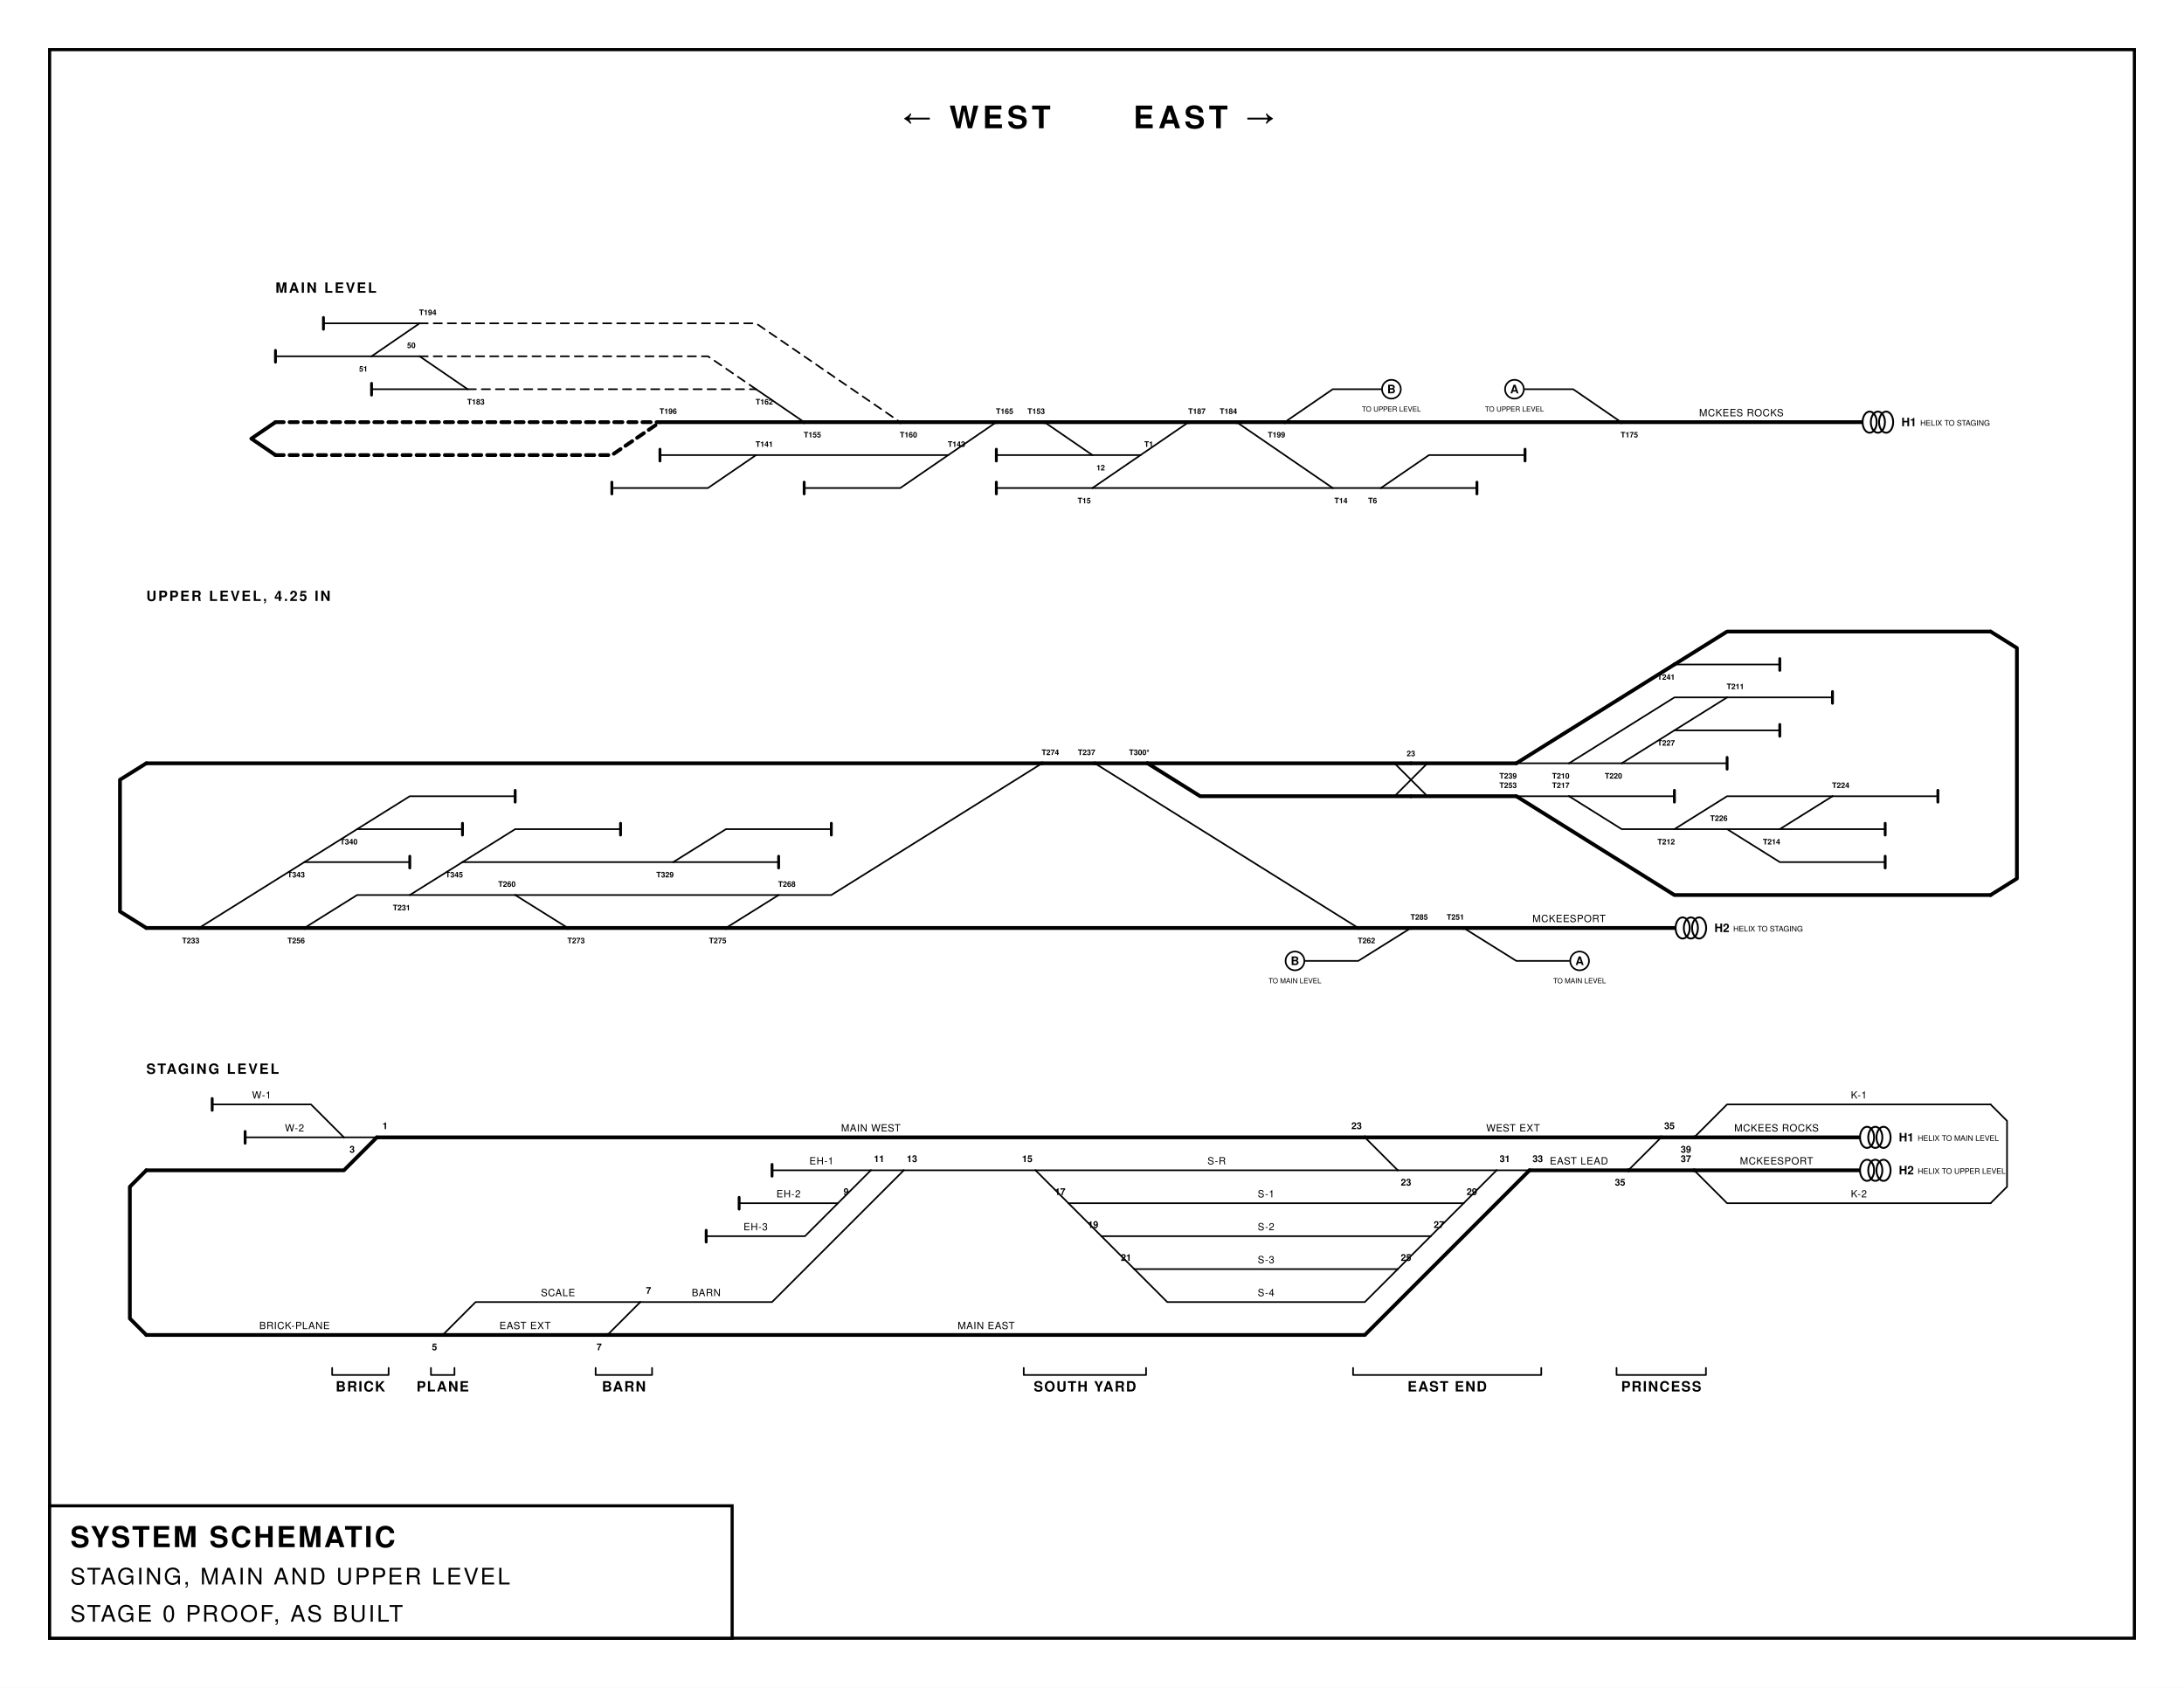
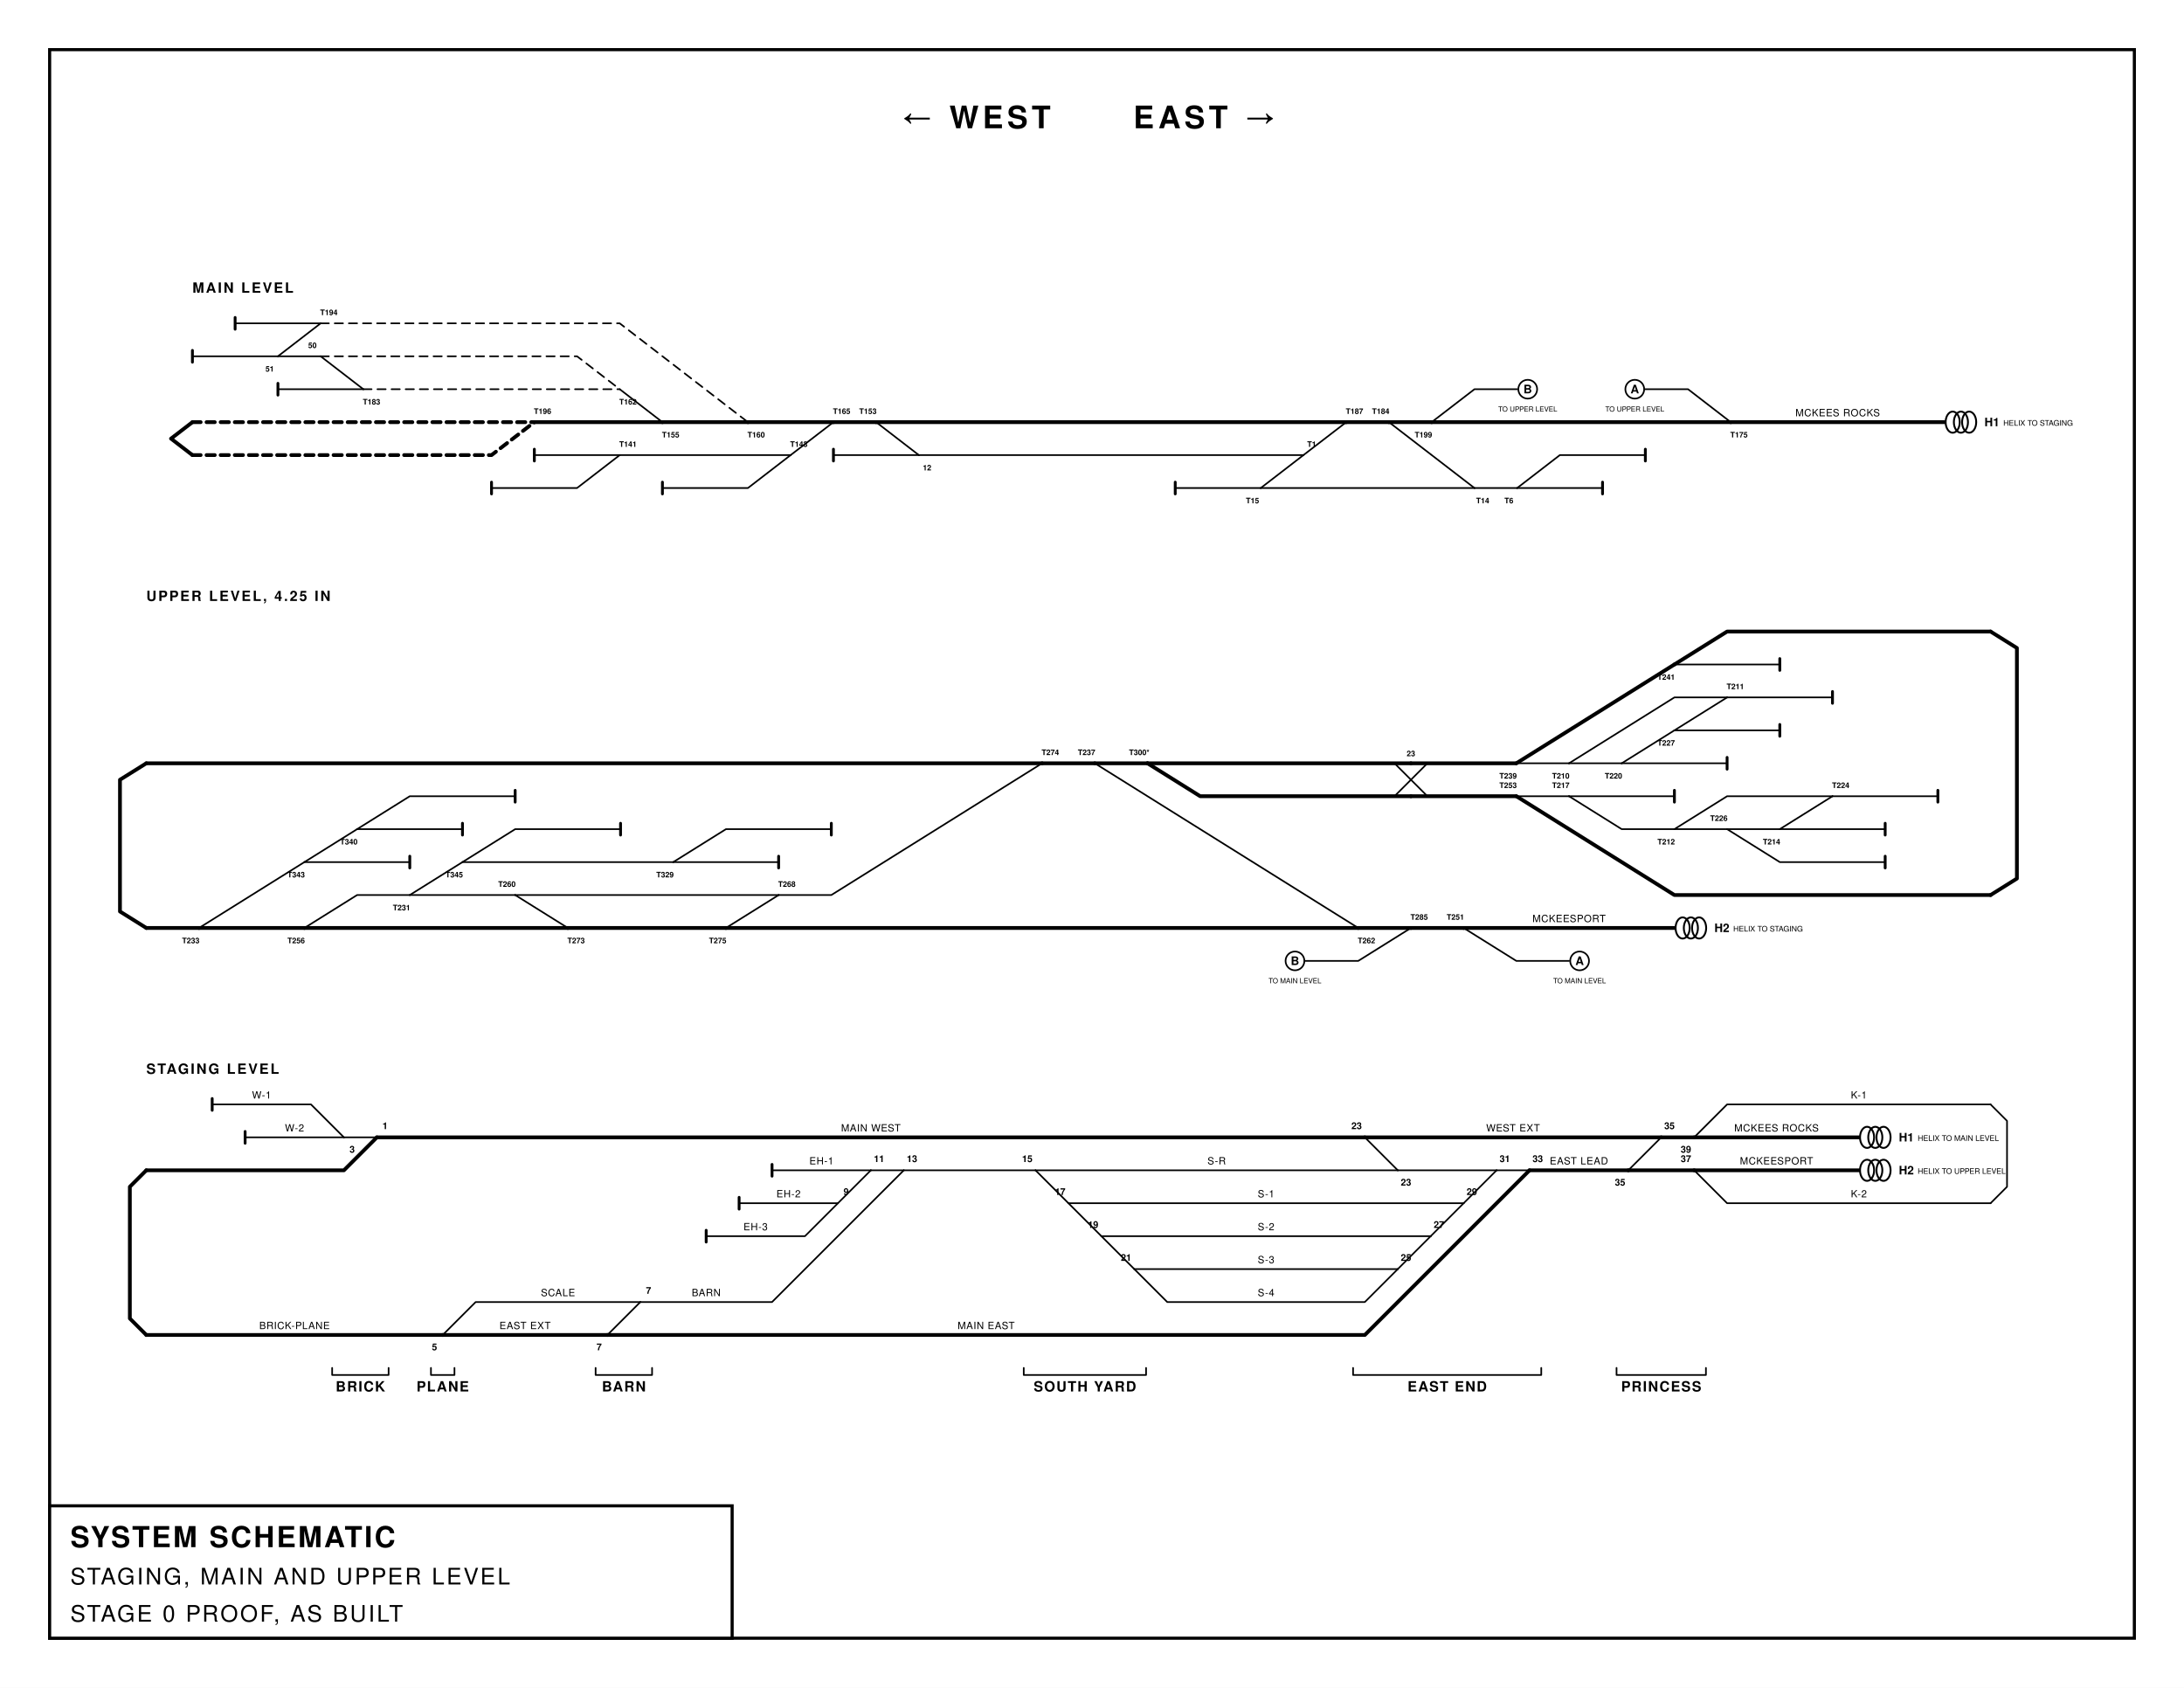
<svg xmlns="http://www.w3.org/2000/svg" viewBox="0 0 1056 816" width="1056" height="816" font-family="'Helvetica Neue',Helvetica,Arial,sans-serif">
  <rect width="1056" height="816" fill="#fff" />
  <rect x="24" y="24" width="1008" height="768" fill="none" stroke="#000" stroke-width="1.5" />
  <g transform="translate(48.0,122.2) scale(0.5687)" fill="none" stroke="#000" stroke-linecap="round" stroke-linejoin="round">
-     <path d="M762.7,200.0 L844.4,200.0" stroke-width="1.4" />
-     <path d="M844.4,200.0 L1048.7,200.0" stroke-width="1.4" />
-     <path d="M844.4,200.0 L885.3,172.0" stroke-width="1.4" />
-     <path d="M1048.7,200.0 L1089.6,200.0" stroke-width="1.4" />
-     <path d="M1089.6,200.0 L1130.5,172.0 L1212.2,172.0" stroke-width="1.4" />
-     <path d="M1089.6,200.0 L1171.3,200.0" stroke-width="1.4" />
-     <path d="M885.3,172.0 L926.2,144.0" stroke-width="1.4" />
-     <path d="M844.4,172.0 L885.3,172.0" stroke-width="1.4" />
-     <path d="M762.7,172.0 L844.4,172.0" stroke-width="1.4" />
-     <path d="M803.6,144.0 L844.4,172.0" stroke-width="1.4" />
-     <path d="M967.0,144.0 L1048.7,200.0" stroke-width="1.4" />
-     <path d="M558.4,172.0 L721.8,172.0" stroke-width="1.4" />
-     <path d="M476.7,172.0 L558.4,172.0" stroke-width="1.4" />
-     <path d="M435.8,200.0 L517.5,200.0 L558.4,172.0" stroke-width="1.4" />
-     <path d="M721.8,172.0 L762.7,144.0" stroke-width="1.4" />
-     <path d="M599.3,200.0 L681.0,200.0 L721.8,172.0" stroke-width="1.4" />
-     <path d="M762.7,144.0 L803.6,144.0" stroke-width="3.2" />
-     <path d="M803.6,144.0 L926.2,144.0" stroke-width="3.2" />
-     <path d="M599.3,144.0 L681.0,144.0" stroke-width="3.2" />
-     <path d="M476.7,144.0 L599.3,144.0" stroke-width="3.2" />
-     <path d="M558.4,116.0 L599.3,144.0" stroke-width="1.4" />
-     <path d="M272.3,88.0 L517.5,88.0 L558.4,116.0" stroke-width="1.4" stroke-dasharray="7 5" />
-     <path d="M313.2,116.0 L558.4,116.0" stroke-width="1.4" stroke-dasharray="7 5" />
-     <path d="M681.0,144.0 L762.7,144.0" stroke-width="3.2" />
-     <path d="M272.3,60.0 L558.4,60.0 L681.0,144.0" stroke-width="1.4" stroke-dasharray="7 5" />
-     <path d="M149.8,88.0 L231.5,88.0" stroke-width="1.4" />
-     <path d="M231.5,88.0 L272.3,60.0" stroke-width="1.4" />
-     <path d="M272.3,88.0 L313.2,116.0" stroke-width="1.4" />
-     <path d="M231.5,88.0 L272.3,88.0" stroke-width="1.4" />
-     <path d="M926.2,144.0 L967.0,144.0" stroke-width="3.2" />
-     <path d="M967.0,144.0 L1007.9,144.0" stroke-width="3.2" />
-     <path d="M231.5,116.0 L313.2,116.0" stroke-width="1.4" />
-     <path d="M190.6,60.0 L272.3,60.0" stroke-width="1.4" />
-     <path d="M149.8,144.0 L476.7,144.0" stroke-width="3.2" stroke-dasharray="7 5" />
-     <path d="M149.8,172.0 L435.8,172.0 L476.7,144.0" stroke-width="3.2" stroke-dasharray="7 5" />
-     <path d="M1293.9,144.0 L1498.2,144.0" stroke-width="3.2" />
-     <path d="M1007.9,144.0 L1293.9,144.0" stroke-width="3.2" />
-     <path d="M1212.2,116.0 L1253.1,116.0 L1293.9,144.0" stroke-width="1.4" />
-     <path d="M1007.9,144.0 L1048.7,116.0 L1089.6,116.0" stroke-width="1.4" />
-     <path d="M149.8,144.0 L129.3,158.0 L129.3,158.0 L149.8,172.0" stroke-width="3.2" />
-     <path d="M762.7,195.0 L762.7,205.0" stroke-width="2.4" />
-     <path d="M1212.2,167.0 L1212.2,177.0" stroke-width="2.4" />
-     <path d="M1171.3,195.0 L1171.3,205.0" stroke-width="2.4" />
-     <path d="M762.7,167.0 L762.7,177.0" stroke-width="2.4" />
-     <path d="M476.7,167.0 L476.7,177.0" stroke-width="2.4" />
-     <path d="M435.8,195.0 L435.8,205.0" stroke-width="2.4" />
-     <path d="M599.3,195.0 L599.3,205.0" stroke-width="2.4" />
-     <path d="M149.8,83.0 L149.8,93.0" stroke-width="2.4" />
-     <path d="M231.5,111.0 L231.5,121.0" stroke-width="2.4" />
-     <path d="M190.6,55.0 L190.6,65.0" stroke-width="2.4" />
-     <ellipse cx="1505.2" cy="144.0" rx="6" ry="9" stroke-width="1.6" />
-     <ellipse cx="1512.2" cy="144.0" rx="6" ry="9" stroke-width="1.6" />
-     <ellipse cx="1519.2" cy="144.0" rx="6" ry="9" stroke-width="1.6" />
-     <circle cx="1203.2" cy="116.0" r="8" stroke-width="1.4" fill="#fff" />
-     <circle cx="1098.6" cy="116.0" r="8" stroke-width="1.4" fill="#fff" />
-     <text x="149.8" y="34.0" font-size="12" text-anchor="start" font-weight="bold" fill="#000" stroke="none" letter-spacing="1.5">MAIN LEVEL</text>
-     <text x="1396.1" y="139.0" font-size="8.5" text-anchor="middle" font-weight="normal" fill="#000" stroke="none" letter-spacing="0.4">MCKEES ROCKS</text>
-     <text x="837.4" y="213.0" font-size="6.5" text-anchor="middle" font-weight="bold" fill="#000" stroke="none">T15</text>
-     <text x="1082.6" y="213.0" font-size="6.5" text-anchor="middle" font-weight="bold" fill="#000" stroke="none">T6</text>
-     <text x="892.3" y="165.0" font-size="6.5" text-anchor="middle" font-weight="bold" fill="#000" stroke="none">T1</text>
-     <text x="851.4" y="185.0" font-size="6.5" text-anchor="middle" font-weight="bold" fill="#000" stroke="none">12</text>
-     <text x="1055.7" y="213.0" font-size="6.5" text-anchor="middle" font-weight="bold" fill="#000" stroke="none">T14</text>
-     <text x="565.4" y="165.0" font-size="6.5" text-anchor="middle" font-weight="bold" fill="#000" stroke="none">T141</text>
-     <text x="728.8" y="165.0" font-size="6.5" text-anchor="middle" font-weight="bold" fill="#000" stroke="none">T143</text>
-     <text x="796.6" y="137.0" font-size="6.5" text-anchor="middle" font-weight="bold" fill="#000" stroke="none">T153</text>
-     <text x="606.3" y="157.0" font-size="6.5" text-anchor="middle" font-weight="bold" fill="#000" stroke="none">T155</text>
-     <text x="565.4" y="129.0" font-size="6.5" text-anchor="middle" font-weight="bold" fill="#000" stroke="none">T162</text>
-     <text x="688.0" y="157.0" font-size="6.5" text-anchor="middle" font-weight="bold" fill="#000" stroke="none">T160</text>
-     <text x="224.5" y="101.0" font-size="6.5" text-anchor="middle" font-weight="bold" fill="#000" stroke="none">51</text>
-     <text x="265.3" y="81.0" font-size="6.5" text-anchor="middle" font-weight="bold" fill="#000" stroke="none">50</text>
-     <text x="769.7" y="137.0" font-size="6.5" text-anchor="middle" font-weight="bold" fill="#000" stroke="none">T165</text>
-     <text x="960.0" y="137.0" font-size="6.5" text-anchor="middle" font-weight="bold" fill="#000" stroke="none">T184</text>
-     <text x="320.2" y="129.0" font-size="6.5" text-anchor="middle" font-weight="bold" fill="#000" stroke="none">T183</text>
-     <text x="933.2" y="137.0" font-size="6.5" text-anchor="middle" font-weight="bold" fill="#000" stroke="none">T187</text>
-     <text x="279.3" y="53.0" font-size="6.5" text-anchor="middle" font-weight="bold" fill="#000" stroke="none">T194</text>
-     <text x="483.7" y="137.0" font-size="6.5" text-anchor="middle" font-weight="bold" fill="#000" stroke="none">T196</text>
-     <text x="1300.9" y="157.0" font-size="6.5" text-anchor="middle" font-weight="bold" fill="#000" stroke="none">T175</text>
-     <text x="1000.9" y="157.0" font-size="6.5" text-anchor="middle" font-weight="bold" fill="#000" stroke="none">T199</text>
-     <text x="1532.2" y="147.5" font-size="10" text-anchor="start" font-weight="bold" fill="#000" stroke="none">H1</text>
-     <text x="1548.2" y="147.0" font-size="6.5" text-anchor="start" font-weight="normal" fill="#000" stroke="none">HELIX TO STAGING</text>
-     <text x="1203.2" y="119.5" font-size="10" text-anchor="middle" font-weight="bold" fill="#000" stroke="none">A</text>
-     <text x="1203.2" y="135.0" font-size="6" text-anchor="middle" font-weight="normal" fill="#000" stroke="none">TO UPPER LEVEL</text>
-     <text x="1098.6" y="119.5" font-size="10" text-anchor="middle" font-weight="bold" fill="#000" stroke="none">B</text>
-     <text x="1098.6" y="135.0" font-size="6" text-anchor="middle" font-weight="normal" fill="#000" stroke="none">TO UPPER LEVEL</text>
+     <path d="M914.8,200.0 L987.5,200.0" stroke-width="1.4" />
+     <path d="M987.5,200.0 L1169.2,200.0" stroke-width="1.4" />
+     <path d="M987.5,200.0 L1023.8,172.0" stroke-width="1.4" />
+     <path d="M1169.2,200.0 L1205.5,200.0" stroke-width="1.4" />
+     <path d="M1205.5,200.0 L1241.8,172.0 L1314.5,172.0" stroke-width="1.4" />
+     <path d="M1205.5,200.0 L1278.1,200.0" stroke-width="1.4" />
+     <path d="M1023.8,172.0 L1060.2,144.0" stroke-width="1.4" />
+     <path d="M696.8,172.0 L1023.8,172.0" stroke-width="1.4" />
+     <path d="M624.2,172.0 L696.8,172.0" stroke-width="1.4" />
+     <path d="M660.5,144.0 L696.8,172.0" stroke-width="1.4" />
+     <path d="M1096.5,144.0 L1169.2,200.0" stroke-width="1.4" />
+     <path d="M442.5,172.0 L587.8,172.0" stroke-width="1.4" />
+     <path d="M369.9,172.0 L442.5,172.0" stroke-width="1.4" />
+     <path d="M333.5,200.0 L406.2,200.0 L442.5,172.0" stroke-width="1.4" />
+     <path d="M587.8,172.0 L624.2,144.0" stroke-width="1.4" />
+     <path d="M478.8,200.0 L551.5,200.0 L587.8,172.0" stroke-width="1.4" />
+     <path d="M624.2,144.0 L660.5,144.0" stroke-width="3.2" />
+     <path d="M660.5,144.0 L1060.2,144.0" stroke-width="3.2" />
+     <path d="M478.8,144.0 L551.5,144.0" stroke-width="3.2" />
+     <path d="M369.9,144.0 L478.8,144.0" stroke-width="3.2" />
+     <path d="M442.5,116.0 L478.8,144.0" stroke-width="1.4" />
+     <path d="M188.2,88.0 L406.2,88.0 L442.5,116.0" stroke-width="1.4" stroke-dasharray="7 5" />
+     <path d="M224.5,116.0 L442.5,116.0" stroke-width="1.4" stroke-dasharray="7 5" />
+     <path d="M551.5,144.0 L624.2,144.0" stroke-width="3.2" />
+     <path d="M188.2,60.0 L442.5,60.0 L551.5,144.0" stroke-width="1.4" stroke-dasharray="7 5" />
+     <path d="M79.2,88.0 L151.9,88.0" stroke-width="1.4" />
+     <path d="M151.9,88.0 L188.2,60.0" stroke-width="1.4" />
+     <path d="M188.2,88.0 L224.5,116.0" stroke-width="1.4" />
+     <path d="M151.9,88.0 L188.2,88.0" stroke-width="1.4" />
+     <path d="M1060.2,144.0 L1096.5,144.0" stroke-width="3.2" />
+     <path d="M1096.5,144.0 L1132.8,144.0" stroke-width="3.2" />
+     <path d="M151.9,116.0 L224.5,116.0" stroke-width="1.4" />
+     <path d="M115.5,60.0 L188.2,60.0" stroke-width="1.4" />
+     <path d="M79.2,144.0 L369.9,144.0" stroke-width="3.2" stroke-dasharray="7 5" />
+     <path d="M79.2,172.0 L333.5,172.0 L369.9,144.0" stroke-width="3.2" stroke-dasharray="7 5" />
+     <path d="M1387.1,144.0 L1568.8,144.0" stroke-width="3.2" />
+     <path d="M1132.8,144.0 L1387.1,144.0" stroke-width="3.2" />
+     <path d="M1314.5,116.0 L1350.8,116.0 L1387.1,144.0" stroke-width="1.4" />
+     <path d="M1132.8,144.0 L1169.2,116.0 L1205.5,116.0" stroke-width="1.4" />
+     <path d="M79.2,144.0 L61.0,158.0 L61.0,158.0 L79.2,172.0" stroke-width="3.2" />
+     <path d="M914.8,195.0 L914.8,205.0" stroke-width="2.4" />
+     <path d="M1314.5,167.0 L1314.5,177.0" stroke-width="2.4" />
+     <path d="M1278.1,195.0 L1278.1,205.0" stroke-width="2.4" />
+     <path d="M624.2,167.0 L624.2,177.0" stroke-width="2.4" />
+     <path d="M369.9,167.0 L369.9,177.0" stroke-width="2.4" />
+     <path d="M333.5,195.0 L333.5,205.0" stroke-width="2.4" />
+     <path d="M478.8,195.0 L478.8,205.0" stroke-width="2.4" />
+     <path d="M79.2,83.0 L79.2,93.0" stroke-width="2.4" />
+     <path d="M151.9,111.0 L151.9,121.0" stroke-width="2.4" />
+     <path d="M115.5,55.0 L115.5,65.0" stroke-width="2.4" />
+     <ellipse cx="1575.8" cy="144.0" rx="6" ry="9" stroke-width="1.6" />
+     <ellipse cx="1582.8" cy="144.0" rx="6" ry="9" stroke-width="1.6" />
+     <ellipse cx="1589.8" cy="144.0" rx="6" ry="9" stroke-width="1.6" />
+     <circle cx="1305.5" cy="116.0" r="8" stroke-width="1.4" fill="#fff" />
+     <circle cx="1214.5" cy="116.0" r="8" stroke-width="1.4" fill="#fff" />
+     <text x="79.2" y="34.0" font-size="12" text-anchor="start" font-weight="bold" fill="#000" stroke="none" letter-spacing="1.5">MAIN LEVEL</text>
+     <text x="1478.0" y="139.0" font-size="8.5" text-anchor="middle" font-weight="normal" fill="#000" stroke="none" letter-spacing="0.4">MCKEES ROCKS</text>
+     <text x="980.5" y="213.0" font-size="6.5" text-anchor="middle" font-weight="bold" fill="#000" stroke="none">T15</text>
+     <text x="1198.5" y="213.0" font-size="6.5" text-anchor="middle" font-weight="bold" fill="#000" stroke="none">T6</text>
+     <text x="1030.8" y="165.0" font-size="6.5" text-anchor="middle" font-weight="bold" fill="#000" stroke="none">T1</text>
+     <text x="703.8" y="185.0" font-size="6.5" text-anchor="middle" font-weight="bold" fill="#000" stroke="none">12</text>
+     <text x="1176.2" y="213.0" font-size="6.5" text-anchor="middle" font-weight="bold" fill="#000" stroke="none">T14</text>
+     <text x="449.5" y="165.0" font-size="6.5" text-anchor="middle" font-weight="bold" fill="#000" stroke="none">T141</text>
+     <text x="594.8" y="165.0" font-size="6.5" text-anchor="middle" font-weight="bold" fill="#000" stroke="none">T143</text>
+     <text x="653.5" y="137.0" font-size="6.5" text-anchor="middle" font-weight="bold" fill="#000" stroke="none">T153</text>
+     <text x="485.8" y="157.0" font-size="6.5" text-anchor="middle" font-weight="bold" fill="#000" stroke="none">T155</text>
+     <text x="449.5" y="129.0" font-size="6.5" text-anchor="middle" font-weight="bold" fill="#000" stroke="none">T162</text>
+     <text x="558.5" y="157.0" font-size="6.5" text-anchor="middle" font-weight="bold" fill="#000" stroke="none">T160</text>
+     <text x="144.9" y="101.0" font-size="6.5" text-anchor="middle" font-weight="bold" fill="#000" stroke="none">51</text>
+     <text x="181.2" y="81.0" font-size="6.5" text-anchor="middle" font-weight="bold" fill="#000" stroke="none">50</text>
+     <text x="631.2" y="137.0" font-size="6.5" text-anchor="middle" font-weight="bold" fill="#000" stroke="none">T165</text>
+     <text x="1089.5" y="137.0" font-size="6.5" text-anchor="middle" font-weight="bold" fill="#000" stroke="none">T184</text>
+     <text x="231.5" y="129.0" font-size="6.5" text-anchor="middle" font-weight="bold" fill="#000" stroke="none">T183</text>
+     <text x="1067.2" y="137.0" font-size="6.5" text-anchor="middle" font-weight="bold" fill="#000" stroke="none">T187</text>
+     <text x="195.2" y="53.0" font-size="6.5" text-anchor="middle" font-weight="bold" fill="#000" stroke="none">T194</text>
+     <text x="376.9" y="137.0" font-size="6.5" text-anchor="middle" font-weight="bold" fill="#000" stroke="none">T196</text>
+     <text x="1394.1" y="157.0" font-size="6.5" text-anchor="middle" font-weight="bold" fill="#000" stroke="none">T175</text>
+     <text x="1125.8" y="157.0" font-size="6.5" text-anchor="middle" font-weight="bold" fill="#000" stroke="none">T199</text>
+     <text x="1602.8" y="147.5" font-size="10" text-anchor="start" font-weight="bold" fill="#000" stroke="none">H1</text>
+     <text x="1618.8" y="147.0" font-size="6.5" text-anchor="start" font-weight="normal" fill="#000" stroke="none">HELIX TO STAGING</text>
+     <text x="1305.5" y="119.5" font-size="10" text-anchor="middle" font-weight="bold" fill="#000" stroke="none">A</text>
+     <text x="1305.5" y="135.0" font-size="6" text-anchor="middle" font-weight="normal" fill="#000" stroke="none">TO UPPER LEVEL</text>
+     <text x="1214.5" y="119.5" font-size="10" text-anchor="middle" font-weight="bold" fill="#000" stroke="none">B</text>
+     <text x="1214.5" y="135.0" font-size="6" text-anchor="middle" font-weight="normal" fill="#000" stroke="none">TO UPPER LEVEL</text>
    <path d="M1204.8,434.0 L1249.6,434.0" stroke-width="1.4" />
    <path d="M1249.6,434.0 L1339.2,378.0 L1384.0,378.0" stroke-width="1.4" />
    <path d="M1249.6,434.0 L1294.4,434.0" stroke-width="1.4" />
    <path d="M1384.0,378.0 L1473.6,378.0" stroke-width="1.4" />
    <path d="M1339.2,406.0 L1384.0,378.0" stroke-width="1.4" />
    <path d="M1249.6,462.0 L1294.4,490.0 L1339.2,490.0" stroke-width="1.4" />
    <path d="M1339.2,490.0 L1384.0,490.0" stroke-width="1.4" />
    <path d="M1339.2,490.0 L1384.0,462.0 L1473.6,462.0" stroke-width="1.4" />
    <path d="M1384.0,490.0 L1428.8,490.0" stroke-width="1.4" />
    <path d="M1428.8,490.0 L1518.4,490.0" stroke-width="1.4" />
    <path d="M1428.8,490.0 L1473.6,462.0" stroke-width="1.4" />
    <path d="M1204.8,462.0 L1249.6,462.0" stroke-width="1.4" />
    <path d="M1249.6,462.0 L1339.2,462.0" stroke-width="1.4" />
    <path d="M1294.4,434.0 L1339.2,406.0" stroke-width="1.4" />
    <path d="M1294.4,434.0 L1384.0,434.0" stroke-width="1.4" />
    <path d="M1473.6,462.0 L1563.2,462.0" stroke-width="1.4" />
    <path d="M1384.0,490.0 L1428.8,518.0 L1518.4,518.0" stroke-width="1.4" />
    <path d="M1339.2,406.0 L1428.8,406.0" stroke-width="1.4" />
    <path d="M174.4,574.0 L219.2,546.0 L264.0,546.0" stroke-width="1.4" />
    <path d="M264.0,546.0 L353.6,546.0" stroke-width="1.4" />
    <path d="M264.0,546.0 L308.8,518.0" stroke-width="1.4" />
    <path d="M40.0,574.0 L84.8,574.0" stroke-width="3.2" />
    <path d="M40.0,434.0 L801.6,434.0" stroke-width="3.2" />
    <path d="M84.8,574.0 L174.4,574.0" stroke-width="3.2" />
    <path d="M84.8,574.0 L174.4,518.0" stroke-width="1.4" />
    <path d="M1115.2,434.0 L1204.8,434.0" stroke-width="3.2" />
    <path d="M1204.8,434.0 L1339.2,350.0" stroke-width="3.2" />
    <path d="M1339.2,350.0 L1384.0,322.0 L1608.0,322.0" stroke-width="3.2" />
    <path d="M1204.8,462.0 L1339.2,546.0 L1608.0,546.0" stroke-width="3.2" />
    <path d="M1339.2,350.0 L1428.8,350.0" stroke-width="1.4" />
    <path d="M1115.2,462.0 L1204.8,462.0" stroke-width="3.2" />
    <path d="M1115.2,574.0 L1160.0,574.0" stroke-width="3.2" />
    <path d="M174.4,574.0 L398.4,574.0" stroke-width="3.2" />
    <path d="M801.6,434.0 L846.4,434.0" stroke-width="3.2" />
    <path d="M846.4,434.0 L1070.4,574.0" stroke-width="1.4" />
    <path d="M353.6,546.0 L577.6,546.0" stroke-width="1.4" />
    <path d="M353.6,546.0 L398.4,574.0" stroke-width="1.4" />
    <path d="M1070.4,574.0 L1115.2,574.0" stroke-width="3.2" />
    <path d="M532.8,574.0 L1070.4,574.0" stroke-width="3.2" />
    <path d="M577.6,546.0 L622.4,546.0 L801.6,434.0" stroke-width="1.4" />
    <path d="M532.8,574.0 L577.6,546.0" stroke-width="1.4" />
    <path d="M398.4,574.0 L532.8,574.0" stroke-width="3.2" />
    <path d="M891.2,434.0 L936.0,462.0 L1115.2,462.0" stroke-width="3.2" />
    <path d="M308.8,518.0 L488.0,518.0" stroke-width="1.4" />
    <path d="M488.0,518.0 L577.6,518.0" stroke-width="1.4" />
    <path d="M488.0,518.0 L532.8,490.0 L622.4,490.0" stroke-width="1.4" />
    <path d="M174.4,518.0 L219.2,490.0" stroke-width="1.4" />
    <path d="M219.2,490.0 L308.8,490.0" stroke-width="1.4" />
    <path d="M219.2,490.0 L264.0,462.0 L353.6,462.0" stroke-width="1.4" />
    <path d="M308.8,518.0 L353.6,490.0 L443.2,490.0" stroke-width="1.4" />
    <path d="M174.4,518.0 L264.0,518.0" stroke-width="1.4" />
    <path d="M1160.0,574.0 L1339.2,574.0" stroke-width="3.2" />
    <path d="M891.2,434.0 L1115.2,434.0" stroke-width="3.2" />
    <path d="M846.4,434.0 L891.2,434.0" stroke-width="3.2" />
    <path d="M1160.0,574.0 L1204.8,602.0 L1249.6,602.0" stroke-width="1.4" />
    <path d="M1025.6,602.0 L1070.4,602.0 L1115.2,574.0" stroke-width="1.4" />
    <path d="M40.0,434.0 L17.6,448.0 L17.6,560.0 L40.0,574.0" stroke-width="3.2" />
    <path d="M1608.0,322.0 L1630.4,336.0 L1630.4,532.0 L1608.0,546.0" stroke-width="3.2" />
    <path d="M1101.2,434.0 L1129.2,462.0 M1101.2,462.0 L1129.2,434.0" stroke-width="1.4" />
    <path d="M1473.6,373.0 L1473.6,383.0" stroke-width="2.4" />
    <path d="M1518.4,485.0 L1518.4,495.0" stroke-width="2.4" />
    <path d="M1339.2,457.0 L1339.2,467.0" stroke-width="2.4" />
    <path d="M1384.0,429.0 L1384.0,439.0" stroke-width="2.4" />
    <path d="M1563.2,457.0 L1563.2,467.0" stroke-width="2.4" />
    <path d="M1518.4,513.0 L1518.4,523.0" stroke-width="2.4" />
    <path d="M1428.8,401.0 L1428.8,411.0" stroke-width="2.4" />
    <path d="M1428.8,345.0 L1428.8,355.0" stroke-width="2.4" />
    <ellipse cx="1346.2" cy="574.0" rx="6" ry="9" stroke-width="1.6" />
    <ellipse cx="1353.2" cy="574.0" rx="6" ry="9" stroke-width="1.6" />
    <ellipse cx="1360.2" cy="574.0" rx="6" ry="9" stroke-width="1.6" />
    <path d="M577.6,513.0 L577.6,523.0" stroke-width="2.4" />
    <path d="M622.4,485.0 L622.4,495.0" stroke-width="2.4" />
    <path d="M308.8,485.0 L308.8,495.0" stroke-width="2.4" />
    <path d="M353.6,457.0 L353.6,467.0" stroke-width="2.4" />
    <path d="M443.2,485.0 L443.2,495.0" stroke-width="2.4" />
    <path d="M264.0,513.0 L264.0,523.0" stroke-width="2.4" />
    <circle cx="1258.6" cy="602.0" r="8" stroke-width="1.4" fill="#fff" />
    <circle cx="1016.6" cy="602.0" r="8" stroke-width="1.4" fill="#fff" />
    <text x="40.0" y="296.0" font-size="12" text-anchor="start" font-weight="bold" fill="#000" stroke="none" letter-spacing="1.5">UPPER LEVEL, 4.25 IN</text>
    <text x="1249.6" y="569.0" font-size="8.5" text-anchor="middle" font-weight="normal" fill="#000" stroke="none" letter-spacing="0.4">MCKEESPORT</text>
    <text x="1242.6" y="447.0" font-size="6.5" text-anchor="middle" font-weight="bold" fill="#000" stroke="none">T210</text>
    <text x="1391.0" y="371.0" font-size="6.5" text-anchor="middle" font-weight="bold" fill="#000" stroke="none">T211</text>
    <text x="1332.2" y="503.0" font-size="6.5" text-anchor="middle" font-weight="bold" fill="#000" stroke="none">T212</text>
    <text x="1421.8" y="503.0" font-size="6.5" text-anchor="middle" font-weight="bold" fill="#000" stroke="none">T214</text>
    <text x="1242.6" y="455.0" font-size="6.5" text-anchor="middle" font-weight="bold" fill="#000" stroke="none">T217</text>
    <text x="1287.4" y="447.0" font-size="6.5" text-anchor="middle" font-weight="bold" fill="#000" stroke="none">T220</text>
    <text x="1480.6" y="455.0" font-size="6.5" text-anchor="middle" font-weight="bold" fill="#000" stroke="none">T224</text>
    <text x="1377.0" y="483.0" font-size="6.5" text-anchor="middle" font-weight="bold" fill="#000" stroke="none">T226</text>
    <text x="1332.2" y="419.0" font-size="6.5" text-anchor="middle" font-weight="bold" fill="#000" stroke="none">T227</text>
    <text x="257.0" y="559.0" font-size="6.5" text-anchor="middle" font-weight="bold" fill="#000" stroke="none">T231</text>
    <text x="77.8" y="587.0" font-size="6.5" text-anchor="middle" font-weight="bold" fill="#000" stroke="none">T233</text>
    <text x="1197.8" y="447.0" font-size="6.5" text-anchor="middle" font-weight="bold" fill="#000" stroke="none">T239</text>
    <text x="1332.2" y="363.0" font-size="6.5" text-anchor="middle" font-weight="bold" fill="#000" stroke="none">T241</text>
    <text x="1197.8" y="455.0" font-size="6.5" text-anchor="middle" font-weight="bold" fill="#000" stroke="none">T253</text>
    <text x="1153.0" y="567.0" font-size="6.5" text-anchor="middle" font-weight="bold" fill="#000" stroke="none">T251</text>
    <text x="167.4" y="587.0" font-size="6.5" text-anchor="middle" font-weight="bold" fill="#000" stroke="none">T256</text>
    <text x="839.4" y="427.0" font-size="6.5" text-anchor="middle" font-weight="bold" fill="#000" stroke="none">T237</text>
    <text x="346.6" y="539.0" font-size="6.5" text-anchor="middle" font-weight="bold" fill="#000" stroke="none">T260</text>
    <text x="1077.4" y="587.0" font-size="6.5" text-anchor="middle" font-weight="bold" fill="#000" stroke="none">T262</text>
    <text x="584.6" y="539.0" font-size="6.5" text-anchor="middle" font-weight="bold" fill="#000" stroke="none">T268</text>
    <text x="808.6" y="427.0" font-size="6.5" text-anchor="middle" font-weight="bold" fill="#000" stroke="none">T274</text>
    <text x="405.4" y="587.0" font-size="6.5" text-anchor="middle" font-weight="bold" fill="#000" stroke="none">T273</text>
    <text x="1122.2" y="567.0" font-size="6.5" text-anchor="middle" font-weight="bold" fill="#000" stroke="none">T285</text>
    <text x="525.8" y="587.0" font-size="6.5" text-anchor="middle" font-weight="bold" fill="#000" stroke="none">T275</text>
    <text x="1115.2" y="428.0" font-size="6.5" text-anchor="middle" font-weight="bold" fill="#000" stroke="none">23</text>
    <text x="884.2" y="427.0" font-size="6.5" text-anchor="middle" font-weight="bold" fill="#000" stroke="none">T300*</text>
    <text x="481.0" y="531.0" font-size="6.5" text-anchor="middle" font-weight="bold" fill="#000" stroke="none">T329</text>
    <text x="212.2" y="503.0" font-size="6.5" text-anchor="middle" font-weight="bold" fill="#000" stroke="none">T340</text>
    <text x="301.8" y="531.0" font-size="6.5" text-anchor="middle" font-weight="bold" fill="#000" stroke="none">T345</text>
    <text x="167.4" y="531.0" font-size="6.5" text-anchor="middle" font-weight="bold" fill="#000" stroke="none">T343</text>
    <text x="1373.2" y="577.5" font-size="10" text-anchor="start" font-weight="bold" fill="#000" stroke="none">H2</text>
    <text x="1389.2" y="577.0" font-size="6.5" text-anchor="start" font-weight="normal" fill="#000" stroke="none">HELIX TO STAGING</text>
    <text x="1258.6" y="605.5" font-size="10" text-anchor="middle" font-weight="bold" fill="#000" stroke="none">A</text>
    <text x="1258.6" y="621.0" font-size="6" text-anchor="middle" font-weight="normal" fill="#000" stroke="none">TO MAIN LEVEL</text>
    <text x="1016.6" y="605.5" font-size="10" text-anchor="middle" font-weight="bold" fill="#000" stroke="none">B</text>
    <text x="1016.6" y="621.0" font-size="6" text-anchor="middle" font-weight="normal" fill="#000" stroke="none">TO MAIN LEVEL</text>
    <path d="M1188.0,780.0 L1216.0,780.0" stroke-width="1.4" />
    <path d="M1104.0,780.0 L1188.0,780.0" stroke-width="1.4" />
    <path d="M1160.0,808.0 L1188.0,780.0" stroke-width="1.4" />
    <path d="M208.0,752.0 L236.0,752.0" stroke-width="1.4" />
    <path d="M96.0,724.0 L180.0,724.0 L208.0,752.0" stroke-width="1.4" />
    <path d="M124.0,752.0 L208.0,752.0" stroke-width="1.4" />
    <path d="M796.0,780.0 L824.0,808.0" stroke-width="1.4" />
    <path d="M1328.0,752.0 L1356.0,752.0" stroke-width="3.2" />
    <path d="M1076.0,752.0 L1328.0,752.0" stroke-width="3.2" />
    <path d="M1300.0,780.0 L1328.0,752.0" stroke-width="1.4" />
    <path d="M1356.0,752.0 L1496.0,752.0" stroke-width="3.2" />
    <path d="M1356.0,752.0 L1384.0,724.0 L1608.0,724.0" stroke-width="1.4" />
    <path d="M1356.0,780.0 L1384.0,808.0 L1608.0,808.0" stroke-width="1.4" />
    <path d="M1076.0,752.0 L1104.0,780.0" stroke-width="1.4" />
    <path d="M1104.0,864.0 L1132.0,836.0" stroke-width="1.4" />
    <path d="M880.0,864.0 L908.0,892.0 L1076.0,892.0 L1104.0,864.0" stroke-width="1.4" />
    <path d="M880.0,864.0 L1104.0,864.0" stroke-width="1.4" />
    <path d="M824.0,808.0 L852.0,836.0" stroke-width="1.4" />
    <path d="M824.0,808.0 L1160.0,808.0" stroke-width="1.4" />
    <path d="M852.0,836.0 L880.0,864.0" stroke-width="1.4" />
    <path d="M1300.0,780.0 L1356.0,780.0" stroke-width="3.2" />
    <path d="M1356.0,780.0 L1496.0,780.0" stroke-width="3.2" />
    <path d="M1132.0,836.0 L1160.0,808.0" stroke-width="1.4" />
    <path d="M1216.0,780.0 L1300.0,780.0" stroke-width="3.2" />
    <path d="M852.0,836.0 L1132.0,836.0" stroke-width="1.4" />
    <path d="M40.0,920.0 L292.0,920.0" stroke-width="3.2" />
    <path d="M40.0,780.0 L208.0,780.0 L236.0,752.0" stroke-width="3.2" />
    <path d="M796.0,780.0 L1104.0,780.0" stroke-width="1.4" />
    <path d="M236.0,752.0 L1076.0,752.0" stroke-width="3.2" />
    <path d="M292.0,920.0 L320.0,892.0 L460.0,892.0" stroke-width="1.4" />
    <path d="M292.0,920.0 L432.0,920.0" stroke-width="3.2" />
    <path d="M432.0,920.0 L1076.0,920.0 L1216.0,780.0" stroke-width="3.2" />
    <path d="M432.0,920.0 L460.0,892.0" stroke-width="1.4" />
    <path d="M460.0,892.0 L572.0,892.0 L684.0,780.0" stroke-width="1.4" />
    <path d="M684.0,780.0 L796.0,780.0" stroke-width="1.4" />
    <path d="M656.0,780.0 L684.0,780.0" stroke-width="1.4" />
    <path d="M572.0,780.0 L656.0,780.0" stroke-width="1.4" />
    <path d="M628.0,808.0 L656.0,780.0" stroke-width="1.4" />
    <path d="M544.0,808.0 L628.0,808.0" stroke-width="1.4" />
    <path d="M516.0,836.0 L600.0,836.0 L628.0,808.0" stroke-width="1.4" />
    <path d="M1608.0,724.0 L1622.0,738.0 L1622.0,794.0 L1608.0,808.0" stroke-width="1.4" />
    <path d="M40.0,780.0 L26.0,794.0 L26.0,906.0 L40.0,920.0" stroke-width="3.2" />
    <path d="M96.0,719.0 L96.0,729.0" stroke-width="2.4" />
    <path d="M124.0,747.0 L124.0,757.0" stroke-width="2.4" />
    <ellipse cx="1503.0" cy="752.0" rx="6" ry="9" stroke-width="1.6" />
    <ellipse cx="1510.0" cy="752.0" rx="6" ry="9" stroke-width="1.6" />
    <ellipse cx="1517.0" cy="752.0" rx="6" ry="9" stroke-width="1.6" />
    <ellipse cx="1503.0" cy="780.0" rx="6" ry="9" stroke-width="1.6" />
    <ellipse cx="1510.0" cy="780.0" rx="6" ry="9" stroke-width="1.6" />
    <ellipse cx="1517.0" cy="780.0" rx="6" ry="9" stroke-width="1.6" />
    <path d="M572.0,775.0 L572.0,785.0" stroke-width="2.4" />
    <path d="M544.0,803.0 L544.0,813.0" stroke-width="2.4" />
    <path d="M516.0,831.0 L516.0,841.0" stroke-width="2.4" />
    <path d="M198.0,948 L198.0,954 L246.0,954 L246.0,948" stroke-width="1.4" />
    <path d="M282.0,948 L282.0,954 L302.0,954 L302.0,948" stroke-width="1.4" />
    <path d="M422.0,948 L422.0,954 L470.0,954 L470.0,948" stroke-width="1.4" />
    <path d="M786.0,948 L786.0,954 L890.0,954 L890.0,948" stroke-width="1.4" />
    <path d="M1066.0,948 L1066.0,954 L1226.0,954 L1226.0,948" stroke-width="1.4" />
    <path d="M1290.0,948 L1290.0,954 L1366.0,954 L1366.0,948" stroke-width="1.4" />
    <text x="40.0" y="698.0" font-size="12" text-anchor="start" font-weight="bold" fill="#000" stroke="none" letter-spacing="1.5">STAGING LEVEL</text>
    <text x="138.0" y="719.0" font-size="8.5" text-anchor="middle" font-weight="normal" fill="#000" stroke="none" letter-spacing="0.4">W-1</text>
    <text x="166.0" y="747.0" font-size="8.5" text-anchor="middle" font-weight="normal" fill="#000" stroke="none" letter-spacing="0.4">W-2</text>
    <text x="1202.0" y="747.0" font-size="8.5" text-anchor="middle" font-weight="normal" fill="#000" stroke="none" letter-spacing="0.4">WEST EXT</text>
    <text x="1426.0" y="747.0" font-size="8.5" text-anchor="middle" font-weight="normal" fill="#000" stroke="none" letter-spacing="0.4">MCKEES ROCKS</text>
    <text x="1496.0" y="719.0" font-size="8.5" text-anchor="middle" font-weight="normal" fill="#000" stroke="none" letter-spacing="0.4">K-1</text>
    <text x="1496.0" y="803.0" font-size="8.5" text-anchor="middle" font-weight="normal" fill="#000" stroke="none" letter-spacing="0.4">K-2</text>
    <text x="992.0" y="887.0" font-size="8.5" text-anchor="middle" font-weight="normal" fill="#000" stroke="none" letter-spacing="0.4">S-4</text>
    <text x="992.0" y="859.0" font-size="8.5" text-anchor="middle" font-weight="normal" fill="#000" stroke="none" letter-spacing="0.4">S-3</text>
    <text x="992.0" y="803.0" font-size="8.5" text-anchor="middle" font-weight="normal" fill="#000" stroke="none" letter-spacing="0.4">S-1</text>
    <text x="1426.0" y="775.0" font-size="8.5" text-anchor="middle" font-weight="normal" fill="#000" stroke="none" letter-spacing="0.4">MCKEESPORT</text>
    <text x="1258.0" y="775.0" font-size="8.5" text-anchor="middle" font-weight="normal" fill="#000" stroke="none" letter-spacing="0.4">EAST LEAD</text>
    <text x="992.0" y="831.0" font-size="8.5" text-anchor="middle" font-weight="normal" fill="#000" stroke="none" letter-spacing="0.4">S-2</text>
    <text x="166.0" y="915.0" font-size="8.5" text-anchor="middle" font-weight="normal" fill="#000" stroke="none" letter-spacing="0.4">BRICK-PLANE</text>
    <text x="950.0" y="775.0" font-size="8.5" text-anchor="middle" font-weight="normal" fill="#000" stroke="none" letter-spacing="0.4">S-R</text>
    <text x="656.0" y="747.0" font-size="8.5" text-anchor="middle" font-weight="normal" fill="#000" stroke="none" letter-spacing="0.4">MAIN WEST</text>
    <text x="390.0" y="887.0" font-size="8.5" text-anchor="middle" font-weight="normal" fill="#000" stroke="none" letter-spacing="0.4">SCALE</text>
    <text x="362.0" y="915.0" font-size="8.5" text-anchor="middle" font-weight="normal" fill="#000" stroke="none" letter-spacing="0.4">EAST EXT</text>
    <text x="754.0" y="915.0" font-size="8.5" text-anchor="middle" font-weight="normal" fill="#000" stroke="none" letter-spacing="0.4">MAIN EAST</text>
    <text x="516.0" y="887.0" font-size="8.5" text-anchor="middle" font-weight="normal" fill="#000" stroke="none" letter-spacing="0.4">BARN</text>
    <text x="614.0" y="775.0" font-size="8.5" text-anchor="middle" font-weight="normal" fill="#000" stroke="none" letter-spacing="0.4">EH-1</text>
    <text x="586.0" y="803.0" font-size="8.5" text-anchor="middle" font-weight="normal" fill="#000" stroke="none" letter-spacing="0.4">EH-2</text>
    <text x="558.0" y="831.0" font-size="8.5" text-anchor="middle" font-weight="normal" fill="#000" stroke="none" letter-spacing="0.4">EH-3</text>
    <text x="1195.0" y="773.0" font-size="8" text-anchor="middle" font-weight="bold" fill="#000" stroke="none">31</text>
    <text x="215.0" y="765.0" font-size="8" text-anchor="middle" font-weight="bold" fill="#000" stroke="none">3</text>
    <text x="789.0" y="773.0" font-size="8" text-anchor="middle" font-weight="bold" fill="#000" stroke="none">15</text>
    <text x="1335.0" y="745.0" font-size="8" text-anchor="middle" font-weight="bold" fill="#000" stroke="none">35</text>
    <text x="1349.0" y="765.0" font-size="8" text-anchor="middle" font-weight="bold" fill="#000" stroke="none">39</text>
    <text x="1069.0" y="745.0" font-size="8" text-anchor="middle" font-weight="bold" fill="#000" stroke="none">23</text>
    <text x="1111.0" y="857.0" font-size="8" text-anchor="middle" font-weight="bold" fill="#000" stroke="none">25</text>
    <text x="817.0" y="801.0" font-size="8" text-anchor="middle" font-weight="bold" fill="#000" stroke="none">17</text>
    <text x="873.0" y="857.0" font-size="8" text-anchor="middle" font-weight="bold" fill="#000" stroke="none">21</text>
    <text x="1349.0" y="773.0" font-size="8" text-anchor="middle" font-weight="bold" fill="#000" stroke="none">37</text>
    <text x="1167.0" y="801.0" font-size="8" text-anchor="middle" font-weight="bold" fill="#000" stroke="none">29</text>
    <text x="1293.0" y="793.0" font-size="8" text-anchor="middle" font-weight="bold" fill="#000" stroke="none">35</text>
    <text x="845.0" y="829.0" font-size="8" text-anchor="middle" font-weight="bold" fill="#000" stroke="none">19</text>
    <text x="1223.0" y="773.0" font-size="8" text-anchor="middle" font-weight="bold" fill="#000" stroke="none">33</text>
    <text x="1139.0" y="829.0" font-size="8" text-anchor="middle" font-weight="bold" fill="#000" stroke="none">27</text>
    <text x="285.0" y="933.0" font-size="8" text-anchor="middle" font-weight="bold" fill="#000" stroke="none">5</text>
    <text x="243.0" y="745.0" font-size="8" text-anchor="middle" font-weight="bold" fill="#000" stroke="none">1</text>
    <text x="1111.0" y="793.0" font-size="8" text-anchor="middle" font-weight="bold" fill="#000" stroke="none">23</text>
    <text x="1530.0" y="755.5" font-size="10" text-anchor="start" font-weight="bold" fill="#000" stroke="none">H1</text>
    <text x="1546.0" y="755.0" font-size="6.5" text-anchor="start" font-weight="normal" fill="#000" stroke="none">HELIX TO MAIN LEVEL</text>
    <text x="1530.0" y="783.5" font-size="10" text-anchor="start" font-weight="bold" fill="#000" stroke="none">H2</text>
    <text x="1546.0" y="783.0" font-size="6.5" text-anchor="start" font-weight="normal" fill="#000" stroke="none">HELIX TO UPPER LEVEL</text>
    <text x="467.0" y="885.0" font-size="8" text-anchor="middle" font-weight="bold" fill="#000" stroke="none">7</text>
    <text x="425.0" y="933.0" font-size="8" text-anchor="middle" font-weight="bold" fill="#000" stroke="none">7</text>
    <text x="691.0" y="773.0" font-size="8" text-anchor="middle" font-weight="bold" fill="#000" stroke="none">13</text>
    <text x="663.0" y="773.0" font-size="8" text-anchor="middle" font-weight="bold" fill="#000" stroke="none">11</text>
    <text x="635.0" y="801.0" font-size="8" text-anchor="middle" font-weight="bold" fill="#000" stroke="none">9</text>
    <text x="222.0" y="968.0" font-size="12" text-anchor="middle" font-weight="bold" fill="#000" stroke="none" letter-spacing="1">BRICK</text>
    <text x="292.0" y="968.0" font-size="12" text-anchor="middle" font-weight="bold" fill="#000" stroke="none" letter-spacing="1">PLANE</text>
    <text x="446.0" y="968.0" font-size="12" text-anchor="middle" font-weight="bold" fill="#000" stroke="none" letter-spacing="1">BARN</text>
    <text x="838.0" y="968.0" font-size="12" text-anchor="middle" font-weight="bold" fill="#000" stroke="none" letter-spacing="1">SOUTH YARD</text>
    <text x="1146.0" y="968.0" font-size="12" text-anchor="middle" font-weight="bold" fill="#000" stroke="none" letter-spacing="1">EAST END</text>
    <text x="1328.0" y="968.0" font-size="12" text-anchor="middle" font-weight="bold" fill="#000" stroke="none" letter-spacing="1">PRINCESS</text>
  </g>
  <text x="508.0" y="62" font-size="15" text-anchor="end" font-weight="bold" letter-spacing="2">← WEST</text>
  <text x="548.0" y="62" font-size="15" text-anchor="start" font-weight="bold" letter-spacing="2">EAST →</text>
  <rect x="24" y="728" width="330" height="64" fill="#fff" stroke="#000" stroke-width="1.5" />
  <text x="34" y="748" font-size="14" font-weight="bold" letter-spacing="1">SYSTEM SCHEMATIC</text>
  <text x="34" y="766" font-size="11" font-weight="normal" letter-spacing="1">STAGING, MAIN AND UPPER LEVEL</text>
  <text x="34" y="784" font-size="11" font-weight="normal" letter-spacing="1">STAGE 0 PROOF, AS BUILT</text>
</svg>
